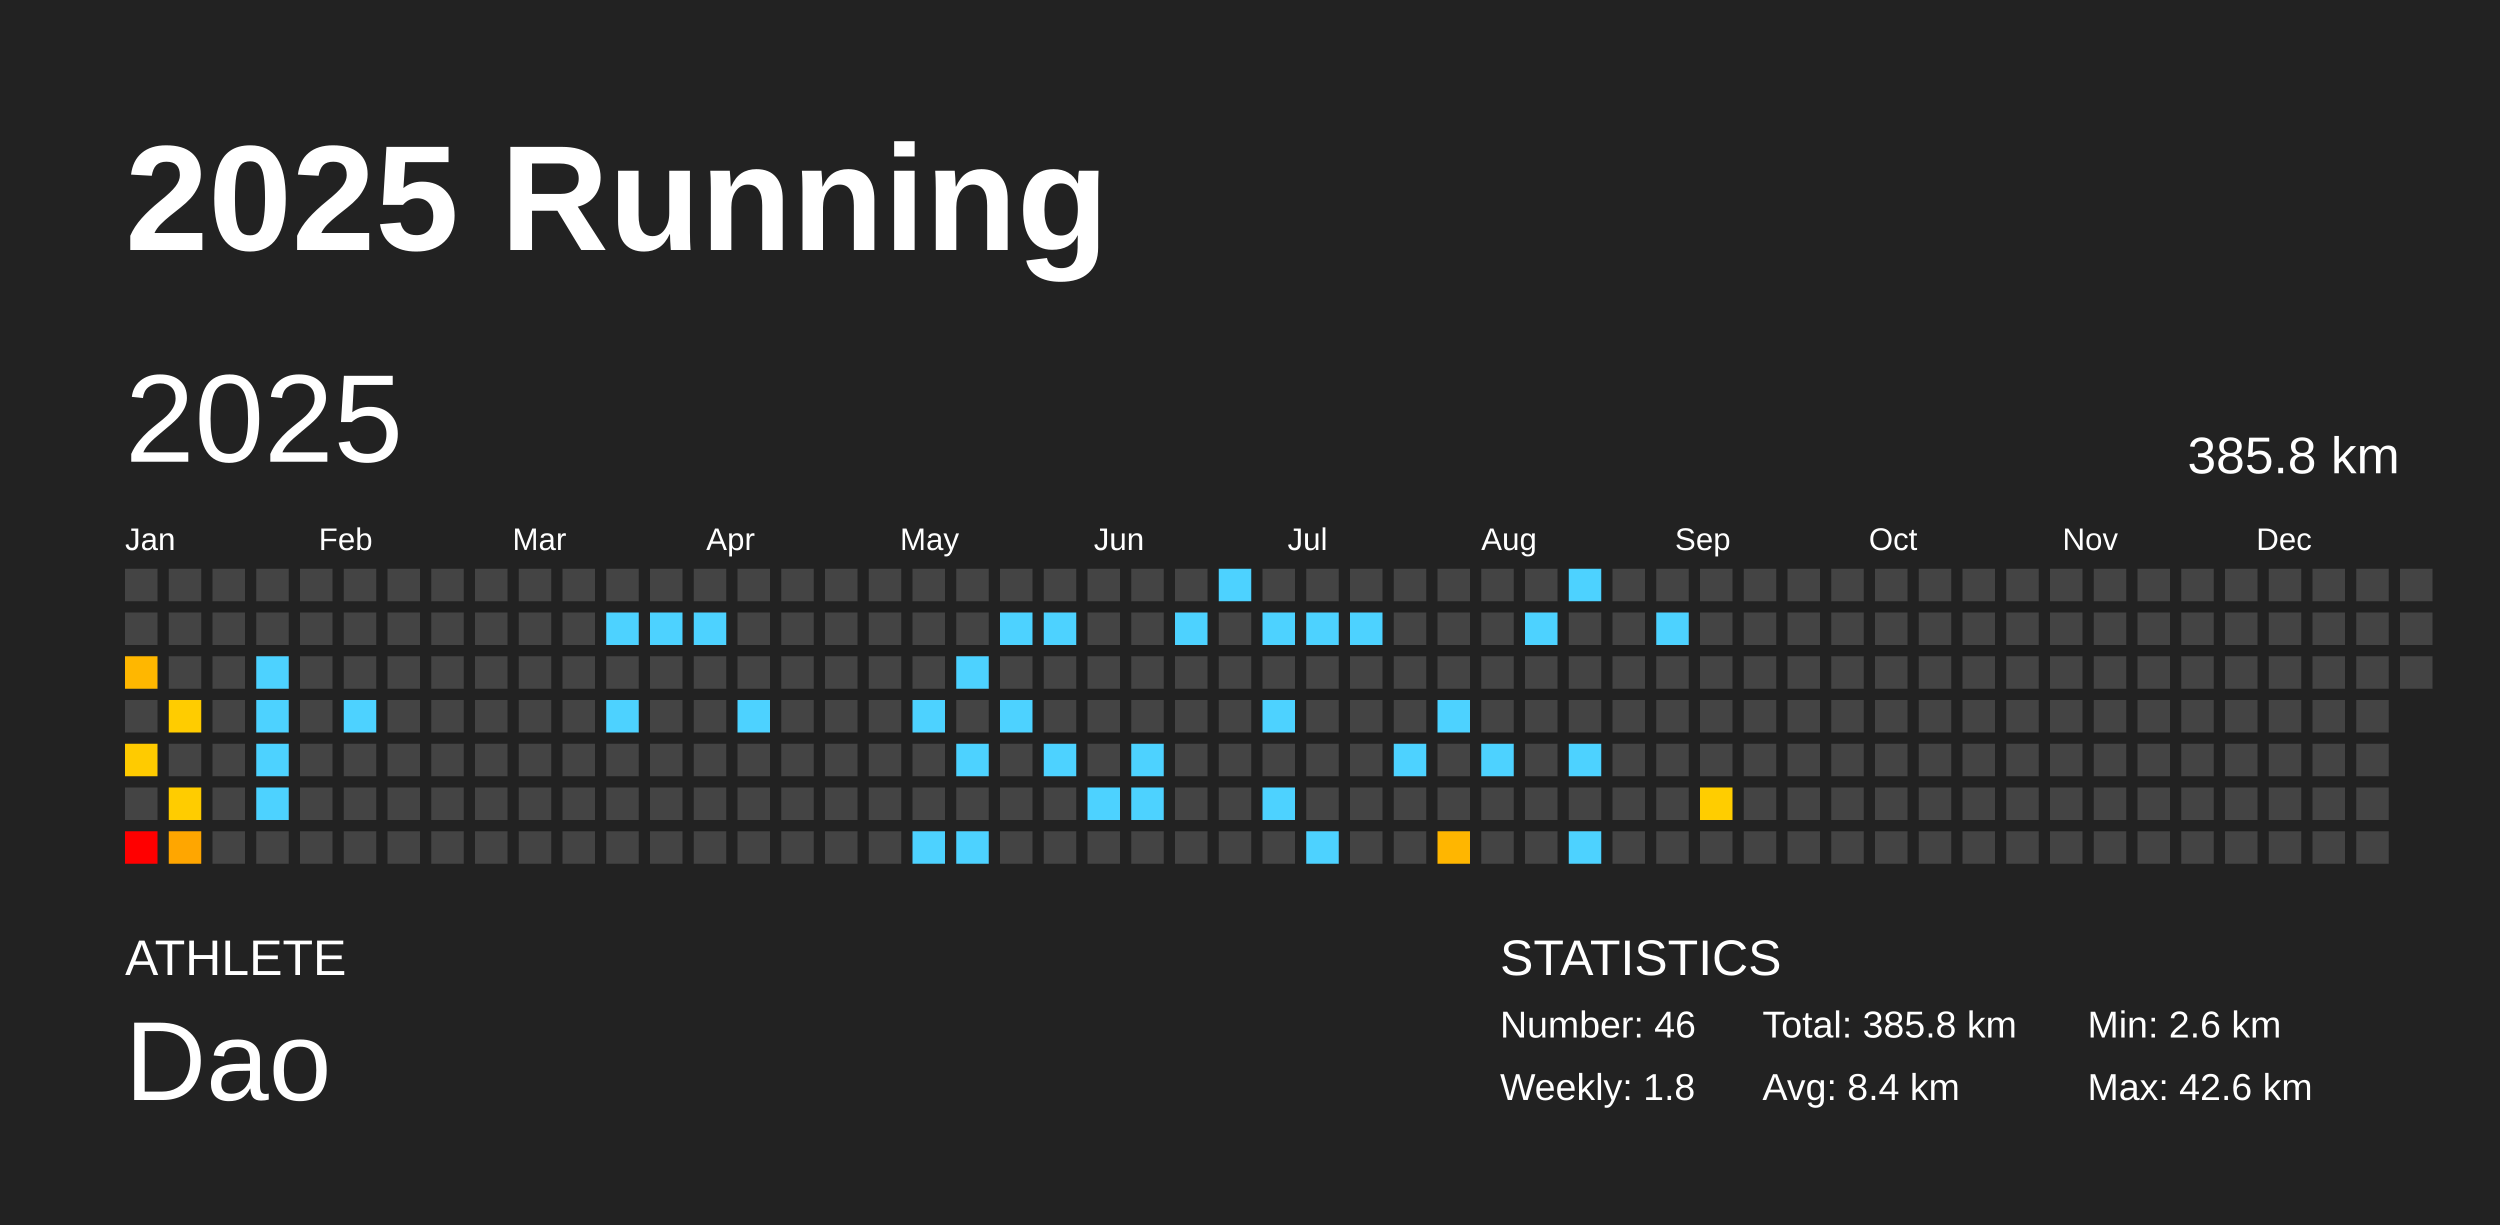
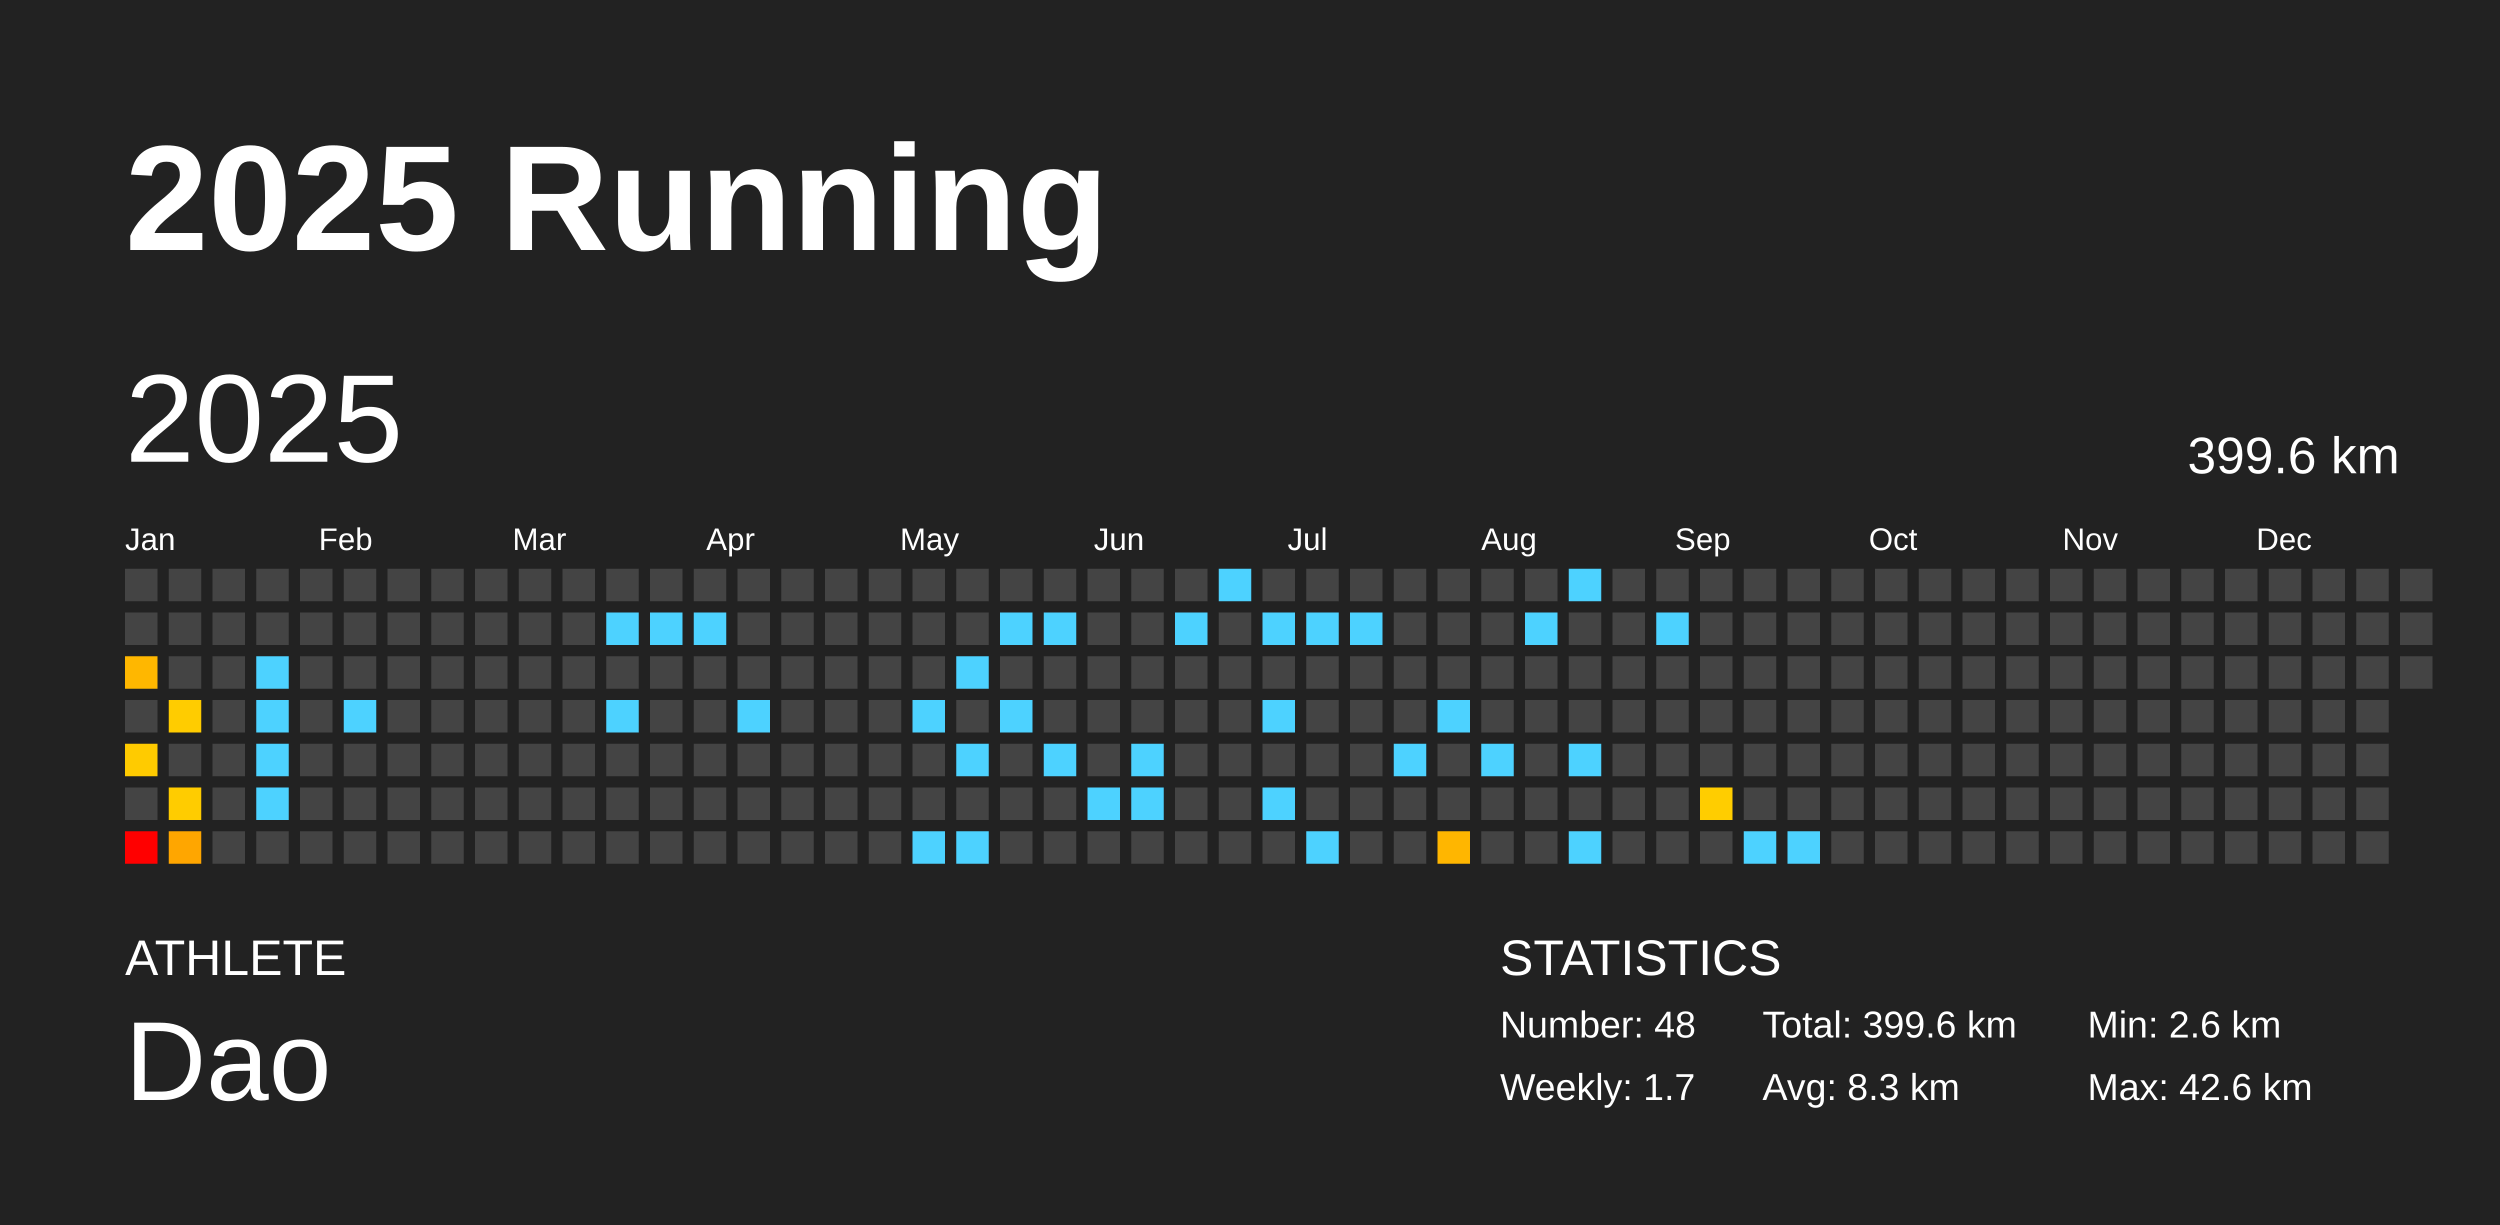
<svg xmlns="http://www.w3.org/2000/svg" baseProfile="full" height="98mm" version="1.1" viewBox="0,0,200,98" width="200mm">
  <defs />
  <rect fill="#222222" height="98" width="200" x="0" y="0" />
  <text fill="#FFFFFF" style="font-size:12px; font-family:Arial; font-weight:bold;" x="10" y="20">2025 Running</text>
  <text fill="#FFFFFF" style="font-size:4px; font-family:Arial" x="10" y="78">ATHLETE</text>
  <text fill="#FFFFFF" style="font-size:9px; font-family:Arial" x="10" y="88">Dao</text>
  <text fill="#FFFFFF" style="font-size:4px; font-family:Arial" x="120" y="78">STATISTICS</text>
-   <text fill="#FFFFFF" style="font-size:3px; font-family:Arial" x="120" y="83">Number: 46</text>
-   <text fill="#FFFFFF" style="font-size:3px; font-family:Arial" x="120" y="88">Weekly: 1.8</text>
-   <text fill="#FFFFFF" style="font-size:3px; font-family:Arial" x="141" y="83">Total: 385.8 km</text>
-   <text fill="#FFFFFF" style="font-size:3px; font-family:Arial" x="141" y="88">Avg: 8.4 km</text>
+   <text fill="#FFFFFF" style="font-size:3px; font-family:Arial" x="120" y="83">Number: 48</text>
+   <text fill="#FFFFFF" style="font-size:3px; font-family:Arial" x="120" y="88">Weekly: 1.7</text>
+   <text fill="#FFFFFF" style="font-size:3px; font-family:Arial" x="141" y="83">Total: 399.6 km</text>
+   <text fill="#FFFFFF" style="font-size:3px; font-family:Arial" x="141" y="88">Avg: 8.3 km</text>
  <text fill="#FFFFFF" style="font-size:3px; font-family:Arial" x="167" y="83">Min: 2.6 km</text>
  <text fill="#FFFFFF" style="font-size:3px; font-family:Arial" x="167" y="88">Max: 42.6 km</text>
  <text dominant-baseline="hanging" fill="#FFFFFF" style="font-size:10.0px; font-family:Arial;" x="10" y="30">2025</text>
-   <text dominant-baseline="hanging" fill="#FFFFFF" style="font-size:4.125px; font-family:Arial;" x="175" y="35">385.8 km</text>
+   <text dominant-baseline="hanging" fill="#FFFFFF" style="font-size:4.125px; font-family:Arial;" x="175" y="35">399.6 km</text>
  <text fill="#FFFFFF" style="font-size:2.5px; font-family:Arial" x="10.0" y="44">Jan</text>
  <text fill="#FFFFFF" style="font-size:2.5px; font-family:Arial" x="25.5" y="44">Feb</text>
  <text fill="#FFFFFF" style="font-size:2.5px; font-family:Arial" x="41.0" y="44">Mar</text>
  <text fill="#FFFFFF" style="font-size:2.5px; font-family:Arial" x="56.5" y="44">Apr</text>
  <text fill="#FFFFFF" style="font-size:2.5px; font-family:Arial" x="72.0" y="44">May</text>
  <text fill="#FFFFFF" style="font-size:2.5px; font-family:Arial" x="87.5" y="44">Jun</text>
  <text fill="#FFFFFF" style="font-size:2.5px; font-family:Arial" x="103.0" y="44">Jul</text>
  <text fill="#FFFFFF" style="font-size:2.5px; font-family:Arial" x="118.5" y="44">Aug</text>
  <text fill="#FFFFFF" style="font-size:2.5px; font-family:Arial" x="134.0" y="44">Sep</text>
  <text fill="#FFFFFF" style="font-size:2.5px; font-family:Arial" x="149.5" y="44">Oct</text>
  <text fill="#FFFFFF" style="font-size:2.5px; font-family:Arial" x="165.0" y="44">Nov</text>
  <text fill="#FFFFFF" style="font-size:2.5px; font-family:Arial" x="180.5" y="44">Dec</text>
  <rect fill="#444444" height="2.6" width="2.6" x="10.0" y="45.5" />
  <rect fill="#444444" height="2.6" width="2.6" x="10.0" y="49.0" />
  <rect fill="#ffb700" height="2.6" width="2.6" x="10.0" y="52.5" />
  <rect fill="#444444" height="2.6" width="2.6" x="10.0" y="56.0" />
  <rect fill="#ffcb00" height="2.6" width="2.6" x="10.0" y="59.5" />
  <rect fill="#444444" height="2.6" width="2.6" x="10.0" y="63.0" />
  <rect fill="red" height="2.6" width="2.6" x="10.0" y="66.5" />
  <rect fill="#444444" height="2.6" width="2.6" x="13.5" y="45.5" />
  <rect fill="#444444" height="2.6" width="2.6" x="13.5" y="49.0" />
  <rect fill="#444444" height="2.6" width="2.6" x="13.5" y="52.5" />
  <rect fill="#ffcc00" height="2.6" width="2.6" x="13.5" y="56.0" />
  <rect fill="#444444" height="2.6" width="2.6" x="13.5" y="59.5" />
  <rect fill="#ffcc00" height="2.6" width="2.6" x="13.5" y="63.0" />
  <rect fill="#ffa600" height="2.6" width="2.6" x="13.5" y="66.5" />
  <rect fill="#444444" height="2.6" width="2.6" x="17.0" y="45.5" />
  <rect fill="#444444" height="2.6" width="2.6" x="17.0" y="49.0" />
  <rect fill="#444444" height="2.6" width="2.6" x="17.0" y="52.5" />
  <rect fill="#444444" height="2.6" width="2.6" x="17.0" y="56.0" />
  <rect fill="#444444" height="2.6" width="2.6" x="17.0" y="59.5" />
  <rect fill="#444444" height="2.6" width="2.6" x="17.0" y="63.0" />
  <rect fill="#444444" height="2.6" width="2.6" x="17.0" y="66.5" />
  <rect fill="#444444" height="2.6" width="2.6" x="20.5" y="45.5" />
  <rect fill="#444444" height="2.6" width="2.6" x="20.5" y="49.0" />
  <rect fill="#4dd2ff" height="2.6" width="2.6" x="20.5" y="52.5" />
  <rect fill="#4dd2ff" height="2.6" width="2.6" x="20.5" y="56.0" />
  <rect fill="#4dd2ff" height="2.6" width="2.6" x="20.5" y="59.5" />
  <rect fill="#4dd2ff" height="2.6" width="2.6" x="20.5" y="63.0" />
  <rect fill="#444444" height="2.6" width="2.6" x="20.5" y="66.5" />
  <rect fill="#444444" height="2.6" width="2.6" x="24.0" y="45.5" />
  <rect fill="#444444" height="2.6" width="2.6" x="24.0" y="49.0" />
  <rect fill="#444444" height="2.6" width="2.6" x="24.0" y="52.5" />
  <rect fill="#444444" height="2.6" width="2.6" x="24.0" y="56.0" />
  <rect fill="#444444" height="2.6" width="2.6" x="24.0" y="59.5" />
  <rect fill="#444444" height="2.6" width="2.6" x="24.0" y="63.0" />
  <rect fill="#444444" height="2.6" width="2.6" x="24.0" y="66.5" />
  <rect fill="#444444" height="2.6" width="2.6" x="27.5" y="45.5" />
  <rect fill="#444444" height="2.6" width="2.6" x="27.5" y="49.0" />
  <rect fill="#444444" height="2.6" width="2.6" x="27.5" y="52.5" />
  <rect fill="#4dd2ff" height="2.6" width="2.6" x="27.5" y="56.0" />
  <rect fill="#444444" height="2.6" width="2.6" x="27.5" y="59.5" />
  <rect fill="#444444" height="2.6" width="2.6" x="27.5" y="63.0" />
  <rect fill="#444444" height="2.6" width="2.6" x="27.5" y="66.5" />
  <rect fill="#444444" height="2.6" width="2.6" x="31.0" y="45.5" />
  <rect fill="#444444" height="2.6" width="2.6" x="31.0" y="49.0" />
  <rect fill="#444444" height="2.6" width="2.6" x="31.0" y="52.5" />
  <rect fill="#444444" height="2.6" width="2.6" x="31.0" y="56.0" />
  <rect fill="#444444" height="2.6" width="2.6" x="31.0" y="59.5" />
  <rect fill="#444444" height="2.6" width="2.6" x="31.0" y="63.0" />
  <rect fill="#444444" height="2.6" width="2.6" x="31.0" y="66.5" />
  <rect fill="#444444" height="2.6" width="2.6" x="34.5" y="45.5" />
  <rect fill="#444444" height="2.6" width="2.6" x="34.5" y="49.0" />
  <rect fill="#444444" height="2.6" width="2.6" x="34.5" y="52.5" />
  <rect fill="#444444" height="2.6" width="2.6" x="34.5" y="56.0" />
  <rect fill="#444444" height="2.6" width="2.6" x="34.5" y="59.5" />
  <rect fill="#444444" height="2.6" width="2.6" x="34.5" y="63.0" />
  <rect fill="#444444" height="2.6" width="2.6" x="34.5" y="66.5" />
  <rect fill="#444444" height="2.6" width="2.6" x="38.0" y="45.5" />
  <rect fill="#444444" height="2.6" width="2.6" x="38.0" y="49.0" />
  <rect fill="#444444" height="2.6" width="2.6" x="38.0" y="52.5" />
  <rect fill="#444444" height="2.6" width="2.6" x="38.0" y="56.0" />
  <rect fill="#444444" height="2.6" width="2.6" x="38.0" y="59.5" />
  <rect fill="#444444" height="2.6" width="2.6" x="38.0" y="63.0" />
  <rect fill="#444444" height="2.6" width="2.6" x="38.0" y="66.5" />
  <rect fill="#444444" height="2.6" width="2.6" x="41.5" y="45.5" />
  <rect fill="#444444" height="2.6" width="2.6" x="41.5" y="49.0" />
  <rect fill="#444444" height="2.6" width="2.6" x="41.5" y="52.5" />
  <rect fill="#444444" height="2.6" width="2.6" x="41.5" y="56.0" />
  <rect fill="#444444" height="2.6" width="2.6" x="41.5" y="59.5" />
  <rect fill="#444444" height="2.6" width="2.6" x="41.5" y="63.0" />
  <rect fill="#444444" height="2.6" width="2.6" x="41.5" y="66.5" />
  <rect fill="#444444" height="2.6" width="2.6" x="45.0" y="45.5" />
  <rect fill="#444444" height="2.6" width="2.6" x="45.0" y="49.0" />
  <rect fill="#444444" height="2.6" width="2.6" x="45.0" y="52.5" />
  <rect fill="#444444" height="2.6" width="2.6" x="45.0" y="56.0" />
  <rect fill="#444444" height="2.6" width="2.6" x="45.0" y="59.5" />
  <rect fill="#444444" height="2.6" width="2.6" x="45.0" y="63.0" />
  <rect fill="#444444" height="2.6" width="2.6" x="45.0" y="66.5" />
  <rect fill="#444444" height="2.6" width="2.6" x="48.5" y="45.5" />
  <rect fill="#4dd2ff" height="2.6" width="2.6" x="48.5" y="49.0" />
  <rect fill="#444444" height="2.6" width="2.6" x="48.5" y="52.5" />
  <rect fill="#4dd2ff" height="2.6" width="2.6" x="48.5" y="56.0" />
  <rect fill="#444444" height="2.6" width="2.6" x="48.5" y="59.5" />
  <rect fill="#444444" height="2.6" width="2.6" x="48.5" y="63.0" />
  <rect fill="#444444" height="2.6" width="2.6" x="48.5" y="66.5" />
  <rect fill="#444444" height="2.6" width="2.6" x="52.0" y="45.5" />
  <rect fill="#4dd2ff" height="2.6" width="2.6" x="52.0" y="49.0" />
  <rect fill="#444444" height="2.6" width="2.6" x="52.0" y="52.5" />
  <rect fill="#444444" height="2.6" width="2.6" x="52.0" y="56.0" />
  <rect fill="#444444" height="2.6" width="2.6" x="52.0" y="59.5" />
  <rect fill="#444444" height="2.6" width="2.6" x="52.0" y="63.0" />
  <rect fill="#444444" height="2.6" width="2.6" x="52.0" y="66.5" />
  <rect fill="#444444" height="2.6" width="2.6" x="55.5" y="45.5" />
  <rect fill="#4dd2ff" height="2.6" width="2.6" x="55.5" y="49.0" />
  <rect fill="#444444" height="2.6" width="2.6" x="55.5" y="52.5" />
  <rect fill="#444444" height="2.6" width="2.6" x="55.5" y="56.0" />
  <rect fill="#444444" height="2.6" width="2.6" x="55.5" y="59.5" />
  <rect fill="#444444" height="2.6" width="2.6" x="55.5" y="63.0" />
  <rect fill="#444444" height="2.6" width="2.6" x="55.5" y="66.5" />
  <rect fill="#444444" height="2.6" width="2.6" x="59.0" y="45.5" />
  <rect fill="#444444" height="2.6" width="2.6" x="59.0" y="49.0" />
  <rect fill="#444444" height="2.6" width="2.6" x="59.0" y="52.5" />
  <rect fill="#4dd2ff" height="2.6" width="2.6" x="59.0" y="56.0" />
  <rect fill="#444444" height="2.6" width="2.6" x="59.0" y="59.5" />
  <rect fill="#444444" height="2.6" width="2.6" x="59.0" y="63.0" />
  <rect fill="#444444" height="2.6" width="2.6" x="59.0" y="66.5" />
  <rect fill="#444444" height="2.6" width="2.6" x="62.5" y="45.5" />
  <rect fill="#444444" height="2.6" width="2.6" x="62.5" y="49.0" />
  <rect fill="#444444" height="2.6" width="2.6" x="62.5" y="52.5" />
  <rect fill="#444444" height="2.6" width="2.6" x="62.5" y="56.0" />
  <rect fill="#444444" height="2.6" width="2.6" x="62.5" y="59.5" />
  <rect fill="#444444" height="2.6" width="2.6" x="62.5" y="63.0" />
  <rect fill="#444444" height="2.6" width="2.6" x="62.5" y="66.5" />
  <rect fill="#444444" height="2.6" width="2.6" x="66.0" y="45.5" />
  <rect fill="#444444" height="2.6" width="2.6" x="66.0" y="49.0" />
  <rect fill="#444444" height="2.6" width="2.6" x="66.0" y="52.5" />
  <rect fill="#444444" height="2.6" width="2.6" x="66.0" y="56.0" />
  <rect fill="#444444" height="2.6" width="2.6" x="66.0" y="59.5" />
  <rect fill="#444444" height="2.6" width="2.6" x="66.0" y="63.0" />
  <rect fill="#444444" height="2.6" width="2.6" x="66.0" y="66.5" />
  <rect fill="#444444" height="2.6" width="2.6" x="69.5" y="45.5" />
  <rect fill="#444444" height="2.6" width="2.6" x="69.5" y="49.0" />
  <rect fill="#444444" height="2.6" width="2.6" x="69.5" y="52.5" />
  <rect fill="#444444" height="2.6" width="2.6" x="69.5" y="56.0" />
  <rect fill="#444444" height="2.6" width="2.6" x="69.5" y="59.5" />
  <rect fill="#444444" height="2.6" width="2.6" x="69.5" y="63.0" />
  <rect fill="#444444" height="2.6" width="2.6" x="69.5" y="66.5" />
  <rect fill="#444444" height="2.6" width="2.6" x="73.0" y="45.5" />
  <rect fill="#444444" height="2.6" width="2.6" x="73.0" y="49.0" />
  <rect fill="#444444" height="2.6" width="2.6" x="73.0" y="52.5" />
  <rect fill="#4dd2ff" height="2.6" width="2.6" x="73.0" y="56.0" />
  <rect fill="#444444" height="2.6" width="2.6" x="73.0" y="59.5" />
  <rect fill="#444444" height="2.6" width="2.6" x="73.0" y="63.0" />
  <rect fill="#4dd2ff" height="2.6" width="2.6" x="73.0" y="66.5" />
  <rect fill="#444444" height="2.6" width="2.6" x="76.5" y="45.5" />
  <rect fill="#444444" height="2.6" width="2.6" x="76.5" y="49.0" />
  <rect fill="#4dd2ff" height="2.6" width="2.6" x="76.5" y="52.5" />
  <rect fill="#444444" height="2.6" width="2.6" x="76.5" y="56.0" />
  <rect fill="#4dd2ff" height="2.6" width="2.6" x="76.5" y="59.5" />
  <rect fill="#444444" height="2.6" width="2.6" x="76.5" y="63.0" />
  <rect fill="#4dd2ff" height="2.6" width="2.6" x="76.5" y="66.5" />
  <rect fill="#444444" height="2.6" width="2.6" x="80.0" y="45.5" />
  <rect fill="#4dd2ff" height="2.6" width="2.6" x="80.0" y="49.0" />
  <rect fill="#444444" height="2.6" width="2.6" x="80.0" y="52.5" />
  <rect fill="#4dd2ff" height="2.6" width="2.6" x="80.0" y="56.0" />
  <rect fill="#444444" height="2.6" width="2.6" x="80.0" y="59.5" />
  <rect fill="#444444" height="2.6" width="2.6" x="80.0" y="63.0" />
  <rect fill="#444444" height="2.6" width="2.6" x="80.0" y="66.5" />
  <rect fill="#444444" height="2.6" width="2.6" x="83.5" y="45.5" />
  <rect fill="#4dd2ff" height="2.6" width="2.6" x="83.5" y="49.0" />
  <rect fill="#444444" height="2.6" width="2.6" x="83.5" y="52.5" />
  <rect fill="#444444" height="2.6" width="2.6" x="83.5" y="56.0" />
  <rect fill="#4dd2ff" height="2.6" width="2.6" x="83.5" y="59.5" />
  <rect fill="#444444" height="2.6" width="2.6" x="83.5" y="63.0" />
  <rect fill="#444444" height="2.6" width="2.6" x="83.5" y="66.5" />
  <rect fill="#444444" height="2.6" width="2.6" x="87.0" y="45.5" />
  <rect fill="#444444" height="2.6" width="2.6" x="87.0" y="49.0" />
  <rect fill="#444444" height="2.6" width="2.6" x="87.0" y="52.5" />
  <rect fill="#444444" height="2.6" width="2.6" x="87.0" y="56.0" />
  <rect fill="#444444" height="2.6" width="2.6" x="87.0" y="59.5" />
  <rect fill="#4dd2ff" height="2.6" width="2.6" x="87.0" y="63.0" />
  <rect fill="#444444" height="2.6" width="2.6" x="87.0" y="66.5" />
  <rect fill="#444444" height="2.6" width="2.6" x="90.5" y="45.5" />
  <rect fill="#444444" height="2.6" width="2.6" x="90.5" y="49.0" />
  <rect fill="#444444" height="2.6" width="2.6" x="90.5" y="52.5" />
  <rect fill="#444444" height="2.6" width="2.6" x="90.5" y="56.0" />
  <rect fill="#4dd2ff" height="2.6" width="2.6" x="90.5" y="59.5" />
  <rect fill="#4dd2ff" height="2.6" width="2.6" x="90.5" y="63.0" />
  <rect fill="#444444" height="2.6" width="2.6" x="90.5" y="66.5" />
  <rect fill="#444444" height="2.6" width="2.6" x="94.0" y="45.5" />
  <rect fill="#4dd2ff" height="2.6" width="2.6" x="94.0" y="49.0" />
  <rect fill="#444444" height="2.6" width="2.6" x="94.0" y="52.5" />
  <rect fill="#444444" height="2.6" width="2.6" x="94.0" y="56.0" />
  <rect fill="#444444" height="2.6" width="2.6" x="94.0" y="59.5" />
  <rect fill="#444444" height="2.6" width="2.6" x="94.0" y="63.0" />
  <rect fill="#444444" height="2.6" width="2.6" x="94.0" y="66.5" />
  <rect fill="#4dd2ff" height="2.6" width="2.6" x="97.5" y="45.5" />
  <rect fill="#444444" height="2.6" width="2.6" x="97.5" y="49.0" />
  <rect fill="#444444" height="2.6" width="2.6" x="97.5" y="52.5" />
  <rect fill="#444444" height="2.6" width="2.6" x="97.5" y="56.0" />
  <rect fill="#444444" height="2.6" width="2.6" x="97.5" y="59.5" />
  <rect fill="#444444" height="2.6" width="2.6" x="97.5" y="63.0" />
  <rect fill="#444444" height="2.6" width="2.6" x="97.5" y="66.5" />
  <rect fill="#444444" height="2.6" width="2.6" x="101.0" y="45.5" />
  <rect fill="#4dd2ff" height="2.6" width="2.6" x="101.0" y="49.0" />
  <rect fill="#444444" height="2.6" width="2.6" x="101.0" y="52.5" />
  <rect fill="#4dd2ff" height="2.6" width="2.6" x="101.0" y="56.0" />
  <rect fill="#444444" height="2.6" width="2.6" x="101.0" y="59.5" />
  <rect fill="#4dd2ff" height="2.6" width="2.6" x="101.0" y="63.0" />
  <rect fill="#444444" height="2.6" width="2.6" x="101.0" y="66.5" />
  <rect fill="#444444" height="2.6" width="2.6" x="104.5" y="45.5" />
  <rect fill="#4dd2ff" height="2.6" width="2.6" x="104.5" y="49.0" />
  <rect fill="#444444" height="2.6" width="2.6" x="104.5" y="52.5" />
  <rect fill="#444444" height="2.6" width="2.6" x="104.5" y="56.0" />
  <rect fill="#444444" height="2.6" width="2.6" x="104.5" y="59.5" />
  <rect fill="#444444" height="2.6" width="2.6" x="104.5" y="63.0" />
  <rect fill="#4dd2ff" height="2.6" width="2.6" x="104.5" y="66.5" />
  <rect fill="#444444" height="2.6" width="2.6" x="108.0" y="45.5" />
  <rect fill="#4dd2ff" height="2.6" width="2.6" x="108.0" y="49.0" />
  <rect fill="#444444" height="2.6" width="2.6" x="108.0" y="52.5" />
  <rect fill="#444444" height="2.6" width="2.6" x="108.0" y="56.0" />
  <rect fill="#444444" height="2.6" width="2.6" x="108.0" y="59.5" />
  <rect fill="#444444" height="2.6" width="2.6" x="108.0" y="63.0" />
  <rect fill="#444444" height="2.6" width="2.6" x="108.0" y="66.5" />
  <rect fill="#444444" height="2.6" width="2.6" x="111.5" y="45.5" />
  <rect fill="#444444" height="2.6" width="2.6" x="111.5" y="49.0" />
  <rect fill="#444444" height="2.6" width="2.6" x="111.5" y="52.5" />
  <rect fill="#444444" height="2.6" width="2.6" x="111.5" y="56.0" />
  <rect fill="#4dd2ff" height="2.6" width="2.6" x="111.5" y="59.5" />
  <rect fill="#444444" height="2.6" width="2.6" x="111.5" y="63.0" />
  <rect fill="#444444" height="2.6" width="2.6" x="111.5" y="66.5" />
  <rect fill="#444444" height="2.6" width="2.6" x="115.0" y="45.5" />
  <rect fill="#444444" height="2.6" width="2.6" x="115.0" y="49.0" />
  <rect fill="#444444" height="2.6" width="2.6" x="115.0" y="52.5" />
  <rect fill="#4dd2ff" height="2.6" width="2.6" x="115.0" y="56.0" />
  <rect fill="#444444" height="2.6" width="2.6" x="115.0" y="59.5" />
  <rect fill="#444444" height="2.6" width="2.6" x="115.0" y="63.0" />
  <rect fill="#ffb600" height="2.6" width="2.6" x="115.0" y="66.5" />
  <rect fill="#444444" height="2.6" width="2.6" x="118.5" y="45.5" />
  <rect fill="#444444" height="2.6" width="2.6" x="118.5" y="49.0" />
  <rect fill="#444444" height="2.6" width="2.6" x="118.5" y="52.5" />
  <rect fill="#444444" height="2.6" width="2.6" x="118.5" y="56.0" />
  <rect fill="#4dd2ff" height="2.6" width="2.6" x="118.5" y="59.5" />
  <rect fill="#444444" height="2.6" width="2.6" x="118.5" y="63.0" />
  <rect fill="#444444" height="2.6" width="2.6" x="118.5" y="66.5" />
  <rect fill="#444444" height="2.6" width="2.6" x="122.0" y="45.5" />
  <rect fill="#4dd2ff" height="2.6" width="2.6" x="122.0" y="49.0" />
  <rect fill="#444444" height="2.6" width="2.6" x="122.0" y="52.5" />
  <rect fill="#444444" height="2.6" width="2.6" x="122.0" y="56.0" />
  <rect fill="#444444" height="2.6" width="2.6" x="122.0" y="59.5" />
  <rect fill="#444444" height="2.6" width="2.6" x="122.0" y="63.0" />
  <rect fill="#444444" height="2.6" width="2.6" x="122.0" y="66.5" />
  <rect fill="#4dd2ff" height="2.6" width="2.6" x="125.5" y="45.5" />
  <rect fill="#444444" height="2.6" width="2.6" x="125.5" y="49.0" />
  <rect fill="#444444" height="2.6" width="2.6" x="125.5" y="52.5" />
  <rect fill="#444444" height="2.6" width="2.6" x="125.5" y="56.0" />
  <rect fill="#4dd2ff" height="2.6" width="2.6" x="125.5" y="59.5" />
  <rect fill="#444444" height="2.6" width="2.6" x="125.5" y="63.0" />
  <rect fill="#4dd2ff" height="2.6" width="2.6" x="125.5" y="66.5" />
  <rect fill="#444444" height="2.6" width="2.6" x="129.0" y="45.5" />
  <rect fill="#444444" height="2.6" width="2.6" x="129.0" y="49.0" />
  <rect fill="#444444" height="2.6" width="2.6" x="129.0" y="52.5" />
  <rect fill="#444444" height="2.6" width="2.6" x="129.0" y="56.0" />
  <rect fill="#444444" height="2.6" width="2.6" x="129.0" y="59.5" />
  <rect fill="#444444" height="2.6" width="2.6" x="129.0" y="63.0" />
  <rect fill="#444444" height="2.6" width="2.6" x="129.0" y="66.5" />
  <rect fill="#444444" height="2.6" width="2.6" x="132.5" y="45.5" />
  <rect fill="#4dd2ff" height="2.6" width="2.6" x="132.5" y="49.0" />
  <rect fill="#444444" height="2.6" width="2.6" x="132.5" y="52.5" />
  <rect fill="#444444" height="2.6" width="2.6" x="132.5" y="56.0" />
  <rect fill="#444444" height="2.6" width="2.6" x="132.5" y="59.5" />
  <rect fill="#444444" height="2.6" width="2.6" x="132.5" y="63.0" />
  <rect fill="#444444" height="2.6" width="2.6" x="132.5" y="66.5" />
  <rect fill="#444444" height="2.6" width="2.6" x="136.0" y="45.5" />
  <rect fill="#444444" height="2.6" width="2.6" x="136.0" y="49.0" />
  <rect fill="#444444" height="2.6" width="2.6" x="136.0" y="52.5" />
  <rect fill="#444444" height="2.6" width="2.6" x="136.0" y="56.0" />
  <rect fill="#444444" height="2.6" width="2.6" x="136.0" y="59.5" />
  <rect fill="#ffcd00" height="2.6" width="2.6" x="136.0" y="63.0" />
  <rect fill="#444444" height="2.6" width="2.6" x="136.0" y="66.5" />
  <rect fill="#444444" height="2.6" width="2.6" x="139.5" y="45.5" />
  <rect fill="#444444" height="2.6" width="2.6" x="139.5" y="49.0" />
  <rect fill="#444444" height="2.6" width="2.6" x="139.5" y="52.5" />
  <rect fill="#444444" height="2.6" width="2.6" x="139.5" y="56.0" />
  <rect fill="#444444" height="2.6" width="2.6" x="139.5" y="59.5" />
  <rect fill="#444444" height="2.6" width="2.6" x="139.5" y="63.0" />
-   <rect fill="#444444" height="2.6" width="2.6" x="139.5" y="66.5" />
+   <rect fill="#4dd2ff" height="2.6" width="2.6" x="139.5" y="66.5" />
  <rect fill="#444444" height="2.6" width="2.6" x="143.0" y="45.5" />
  <rect fill="#444444" height="2.6" width="2.6" x="143.0" y="49.0" />
  <rect fill="#444444" height="2.6" width="2.6" x="143.0" y="52.5" />
  <rect fill="#444444" height="2.6" width="2.6" x="143.0" y="56.0" />
  <rect fill="#444444" height="2.6" width="2.6" x="143.0" y="59.5" />
  <rect fill="#444444" height="2.6" width="2.6" x="143.0" y="63.0" />
-   <rect fill="#444444" height="2.6" width="2.6" x="143.0" y="66.5" />
+   <rect fill="#4dd2ff" height="2.6" width="2.6" x="143.0" y="66.5" />
  <rect fill="#444444" height="2.6" width="2.6" x="146.5" y="45.5" />
  <rect fill="#444444" height="2.6" width="2.6" x="146.5" y="49.0" />
  <rect fill="#444444" height="2.6" width="2.6" x="146.5" y="52.5" />
  <rect fill="#444444" height="2.6" width="2.6" x="146.5" y="56.0" />
  <rect fill="#444444" height="2.6" width="2.6" x="146.5" y="59.5" />
  <rect fill="#444444" height="2.6" width="2.6" x="146.5" y="63.0" />
  <rect fill="#444444" height="2.6" width="2.6" x="146.5" y="66.5" />
  <rect fill="#444444" height="2.6" width="2.6" x="150.0" y="45.5" />
  <rect fill="#444444" height="2.6" width="2.6" x="150.0" y="49.0" />
  <rect fill="#444444" height="2.6" width="2.6" x="150.0" y="52.5" />
  <rect fill="#444444" height="2.6" width="2.6" x="150.0" y="56.0" />
  <rect fill="#444444" height="2.6" width="2.6" x="150.0" y="59.5" />
  <rect fill="#444444" height="2.6" width="2.6" x="150.0" y="63.0" />
  <rect fill="#444444" height="2.6" width="2.6" x="150.0" y="66.5" />
  <rect fill="#444444" height="2.6" width="2.6" x="153.5" y="45.5" />
  <rect fill="#444444" height="2.6" width="2.6" x="153.5" y="49.0" />
  <rect fill="#444444" height="2.6" width="2.6" x="153.5" y="52.5" />
  <rect fill="#444444" height="2.6" width="2.6" x="153.5" y="56.0" />
  <rect fill="#444444" height="2.6" width="2.6" x="153.5" y="59.5" />
  <rect fill="#444444" height="2.6" width="2.6" x="153.5" y="63.0" />
  <rect fill="#444444" height="2.6" width="2.6" x="153.5" y="66.5" />
  <rect fill="#444444" height="2.6" width="2.6" x="157.0" y="45.5" />
  <rect fill="#444444" height="2.6" width="2.6" x="157.0" y="49.0" />
  <rect fill="#444444" height="2.6" width="2.6" x="157.0" y="52.5" />
  <rect fill="#444444" height="2.6" width="2.6" x="157.0" y="56.0" />
  <rect fill="#444444" height="2.6" width="2.6" x="157.0" y="59.5" />
  <rect fill="#444444" height="2.6" width="2.6" x="157.0" y="63.0" />
  <rect fill="#444444" height="2.6" width="2.6" x="157.0" y="66.5" />
  <rect fill="#444444" height="2.6" width="2.6" x="160.5" y="45.5" />
  <rect fill="#444444" height="2.6" width="2.6" x="160.5" y="49.0" />
  <rect fill="#444444" height="2.6" width="2.6" x="160.5" y="52.5" />
  <rect fill="#444444" height="2.6" width="2.6" x="160.5" y="56.0" />
  <rect fill="#444444" height="2.6" width="2.6" x="160.5" y="59.5" />
  <rect fill="#444444" height="2.6" width="2.6" x="160.5" y="63.0" />
  <rect fill="#444444" height="2.6" width="2.6" x="160.5" y="66.5" />
  <rect fill="#444444" height="2.6" width="2.6" x="164.0" y="45.5" />
  <rect fill="#444444" height="2.6" width="2.6" x="164.0" y="49.0" />
  <rect fill="#444444" height="2.6" width="2.6" x="164.0" y="52.5" />
  <rect fill="#444444" height="2.6" width="2.6" x="164.0" y="56.0" />
  <rect fill="#444444" height="2.6" width="2.6" x="164.0" y="59.5" />
  <rect fill="#444444" height="2.6" width="2.6" x="164.0" y="63.0" />
  <rect fill="#444444" height="2.6" width="2.6" x="164.0" y="66.5" />
  <rect fill="#444444" height="2.6" width="2.6" x="167.5" y="45.5" />
  <rect fill="#444444" height="2.6" width="2.6" x="167.5" y="49.0" />
  <rect fill="#444444" height="2.6" width="2.6" x="167.5" y="52.5" />
  <rect fill="#444444" height="2.6" width="2.6" x="167.5" y="56.0" />
  <rect fill="#444444" height="2.6" width="2.6" x="167.5" y="59.5" />
  <rect fill="#444444" height="2.6" width="2.6" x="167.5" y="63.0" />
  <rect fill="#444444" height="2.6" width="2.6" x="167.5" y="66.5" />
  <rect fill="#444444" height="2.6" width="2.6" x="171.0" y="45.5" />
  <rect fill="#444444" height="2.6" width="2.6" x="171.0" y="49.0" />
  <rect fill="#444444" height="2.6" width="2.6" x="171.0" y="52.5" />
  <rect fill="#444444" height="2.6" width="2.6" x="171.0" y="56.0" />
  <rect fill="#444444" height="2.6" width="2.6" x="171.0" y="59.5" />
  <rect fill="#444444" height="2.6" width="2.6" x="171.0" y="63.0" />
  <rect fill="#444444" height="2.6" width="2.6" x="171.0" y="66.5" />
  <rect fill="#444444" height="2.6" width="2.6" x="174.5" y="45.5" />
  <rect fill="#444444" height="2.6" width="2.6" x="174.5" y="49.0" />
  <rect fill="#444444" height="2.6" width="2.6" x="174.5" y="52.5" />
  <rect fill="#444444" height="2.6" width="2.6" x="174.5" y="56.0" />
  <rect fill="#444444" height="2.6" width="2.6" x="174.5" y="59.5" />
  <rect fill="#444444" height="2.6" width="2.6" x="174.5" y="63.0" />
  <rect fill="#444444" height="2.6" width="2.6" x="174.5" y="66.5" />
  <rect fill="#444444" height="2.6" width="2.6" x="178.0" y="45.5" />
  <rect fill="#444444" height="2.6" width="2.6" x="178.0" y="49.0" />
  <rect fill="#444444" height="2.6" width="2.6" x="178.0" y="52.5" />
  <rect fill="#444444" height="2.6" width="2.6" x="178.0" y="56.0" />
  <rect fill="#444444" height="2.6" width="2.6" x="178.0" y="59.5" />
  <rect fill="#444444" height="2.6" width="2.6" x="178.0" y="63.0" />
  <rect fill="#444444" height="2.6" width="2.6" x="178.0" y="66.5" />
  <rect fill="#444444" height="2.6" width="2.6" x="181.5" y="45.5" />
  <rect fill="#444444" height="2.6" width="2.6" x="181.5" y="49.0" />
  <rect fill="#444444" height="2.6" width="2.6" x="181.5" y="52.5" />
  <rect fill="#444444" height="2.6" width="2.6" x="181.5" y="56.0" />
  <rect fill="#444444" height="2.6" width="2.6" x="181.5" y="59.5" />
  <rect fill="#444444" height="2.6" width="2.6" x="181.5" y="63.0" />
  <rect fill="#444444" height="2.6" width="2.6" x="181.5" y="66.5" />
  <rect fill="#444444" height="2.6" width="2.6" x="185.0" y="45.5" />
  <rect fill="#444444" height="2.6" width="2.6" x="185.0" y="49.0" />
  <rect fill="#444444" height="2.6" width="2.6" x="185.0" y="52.5" />
  <rect fill="#444444" height="2.6" width="2.6" x="185.0" y="56.0" />
  <rect fill="#444444" height="2.6" width="2.6" x="185.0" y="59.5" />
  <rect fill="#444444" height="2.6" width="2.6" x="185.0" y="63.0" />
  <rect fill="#444444" height="2.6" width="2.6" x="185.0" y="66.5" />
  <rect fill="#444444" height="2.6" width="2.6" x="188.5" y="45.5" />
  <rect fill="#444444" height="2.6" width="2.6" x="188.5" y="49.0" />
  <rect fill="#444444" height="2.6" width="2.6" x="188.5" y="52.5" />
  <rect fill="#444444" height="2.6" width="2.6" x="188.5" y="56.0" />
  <rect fill="#444444" height="2.6" width="2.6" x="188.5" y="59.5" />
  <rect fill="#444444" height="2.6" width="2.6" x="188.5" y="63.0" />
  <rect fill="#444444" height="2.6" width="2.6" x="188.5" y="66.5" />
  <rect fill="#444444" height="2.6" width="2.6" x="192.0" y="45.5" />
  <rect fill="#444444" height="2.6" width="2.6" x="192.0" y="49.0" />
  <rect fill="#444444" height="2.6" width="2.6" x="192.0" y="52.5" />
</svg>
